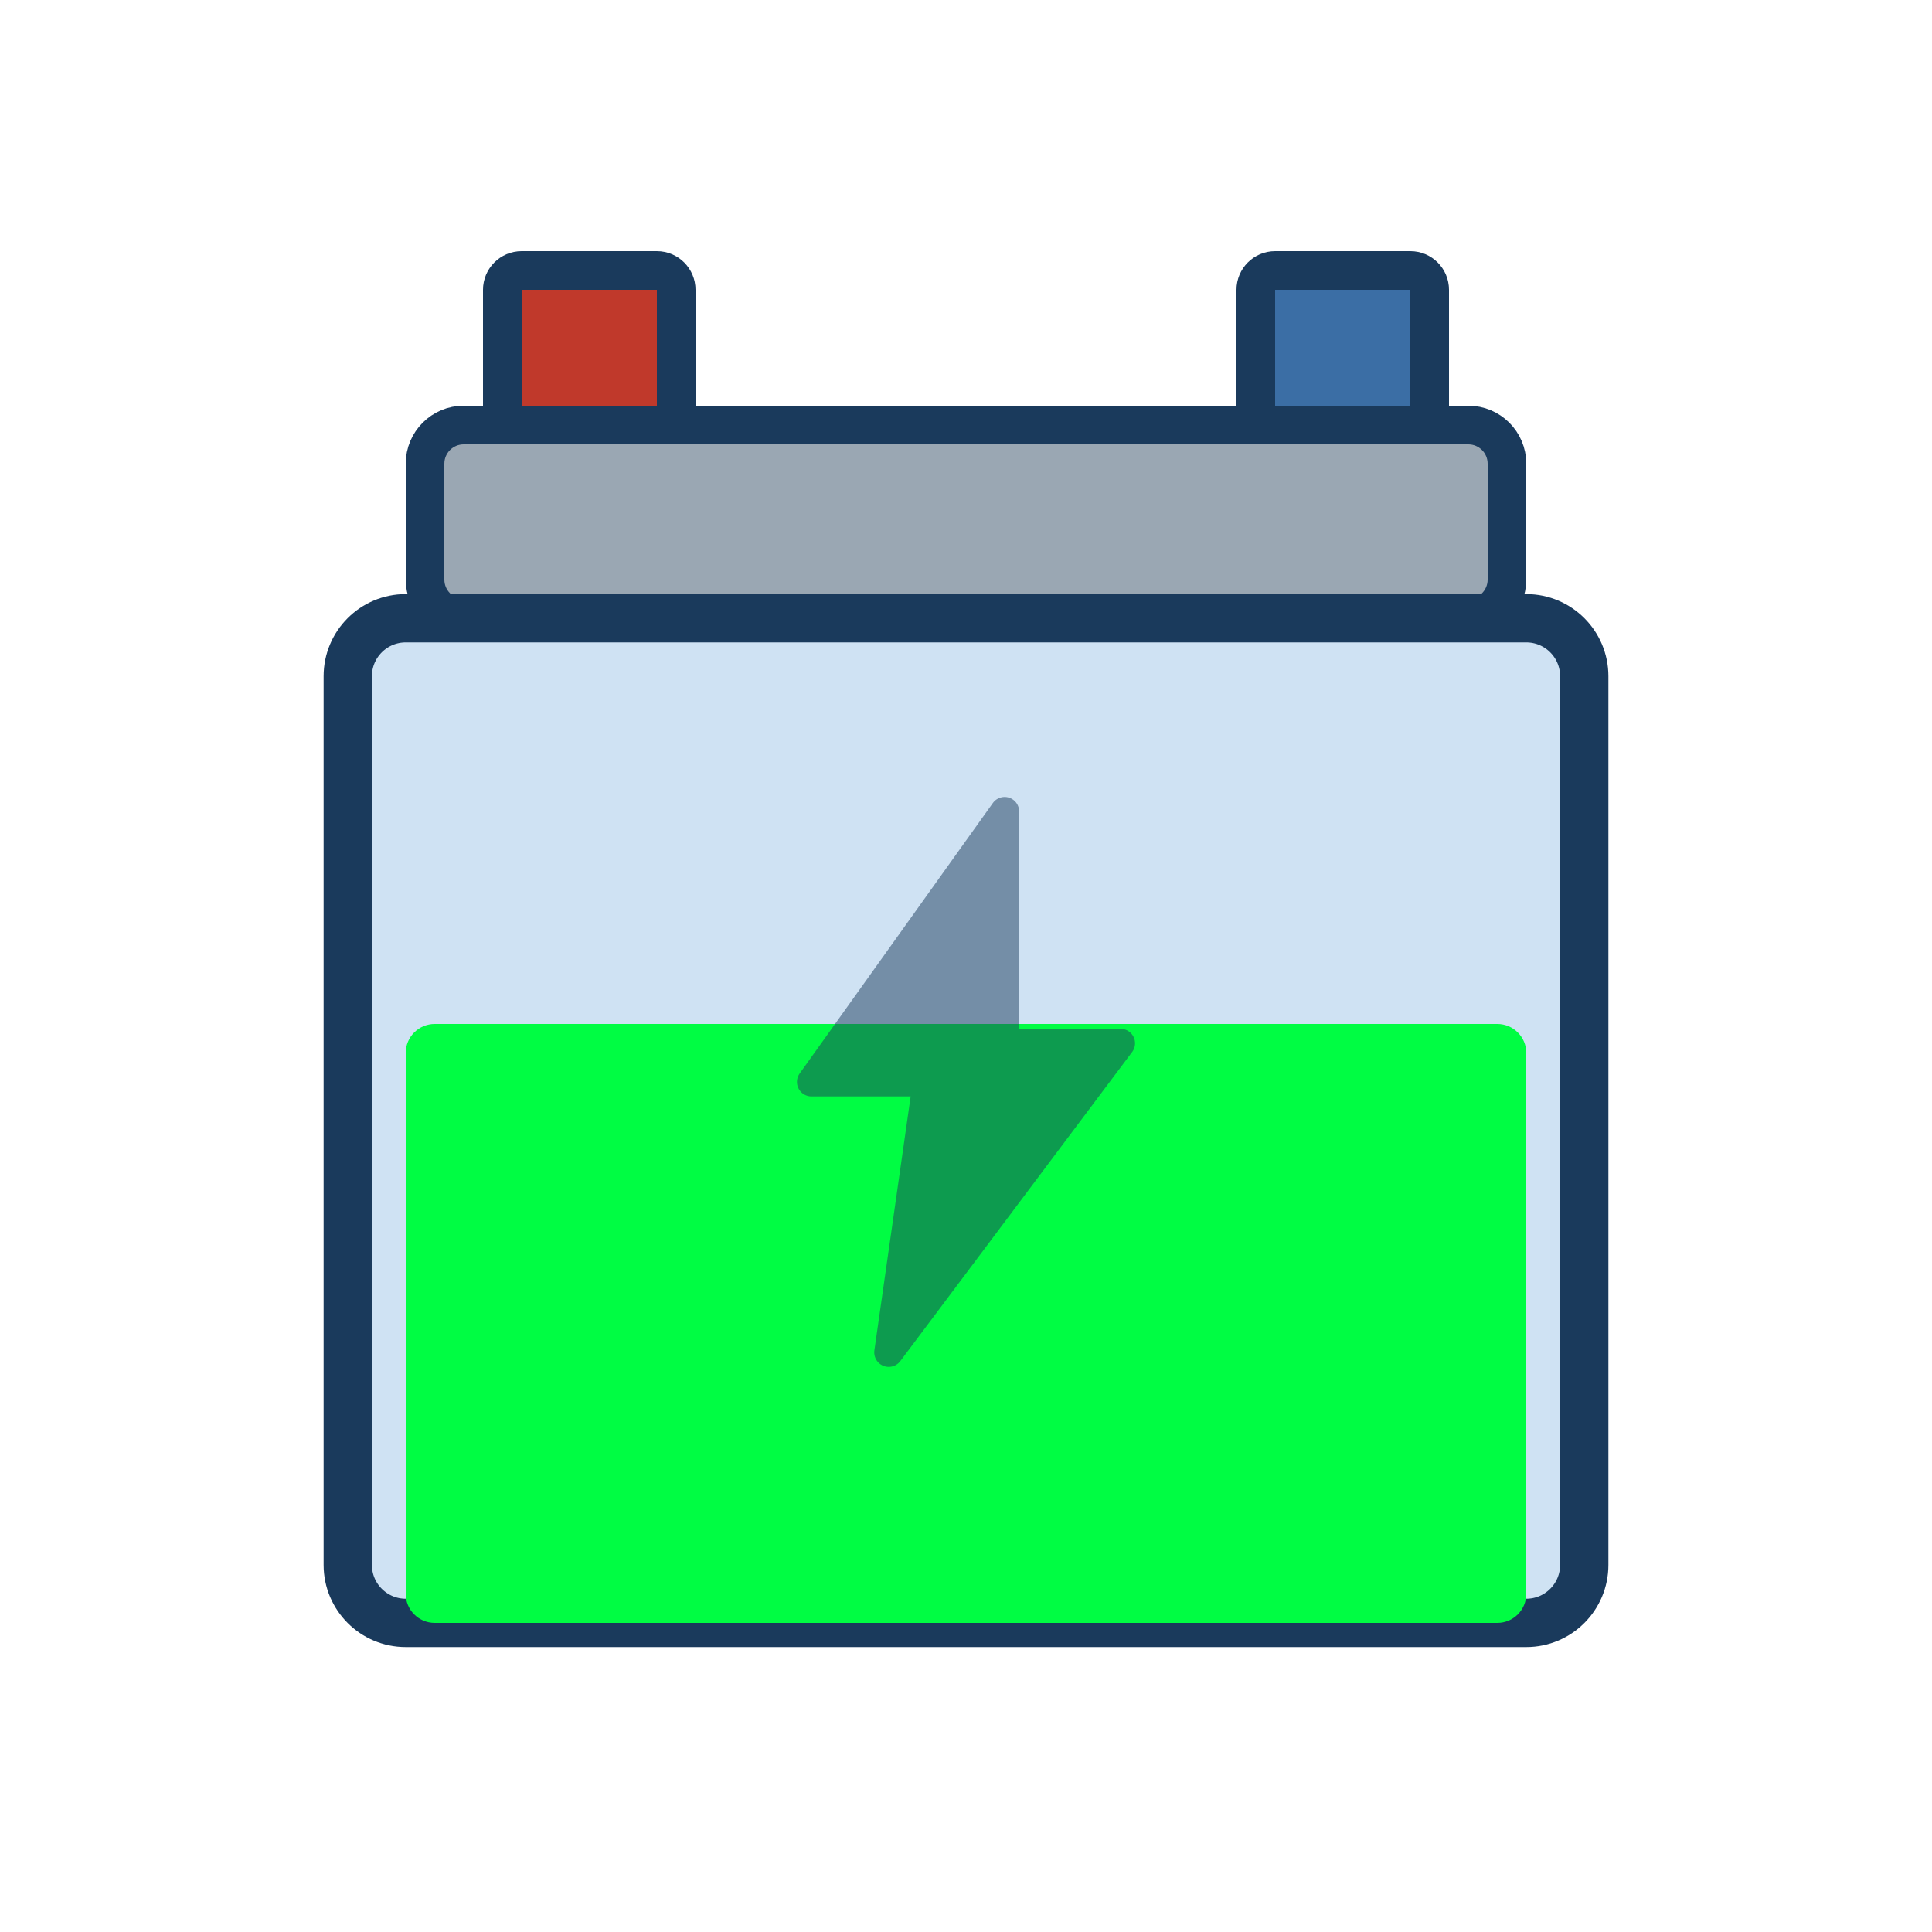
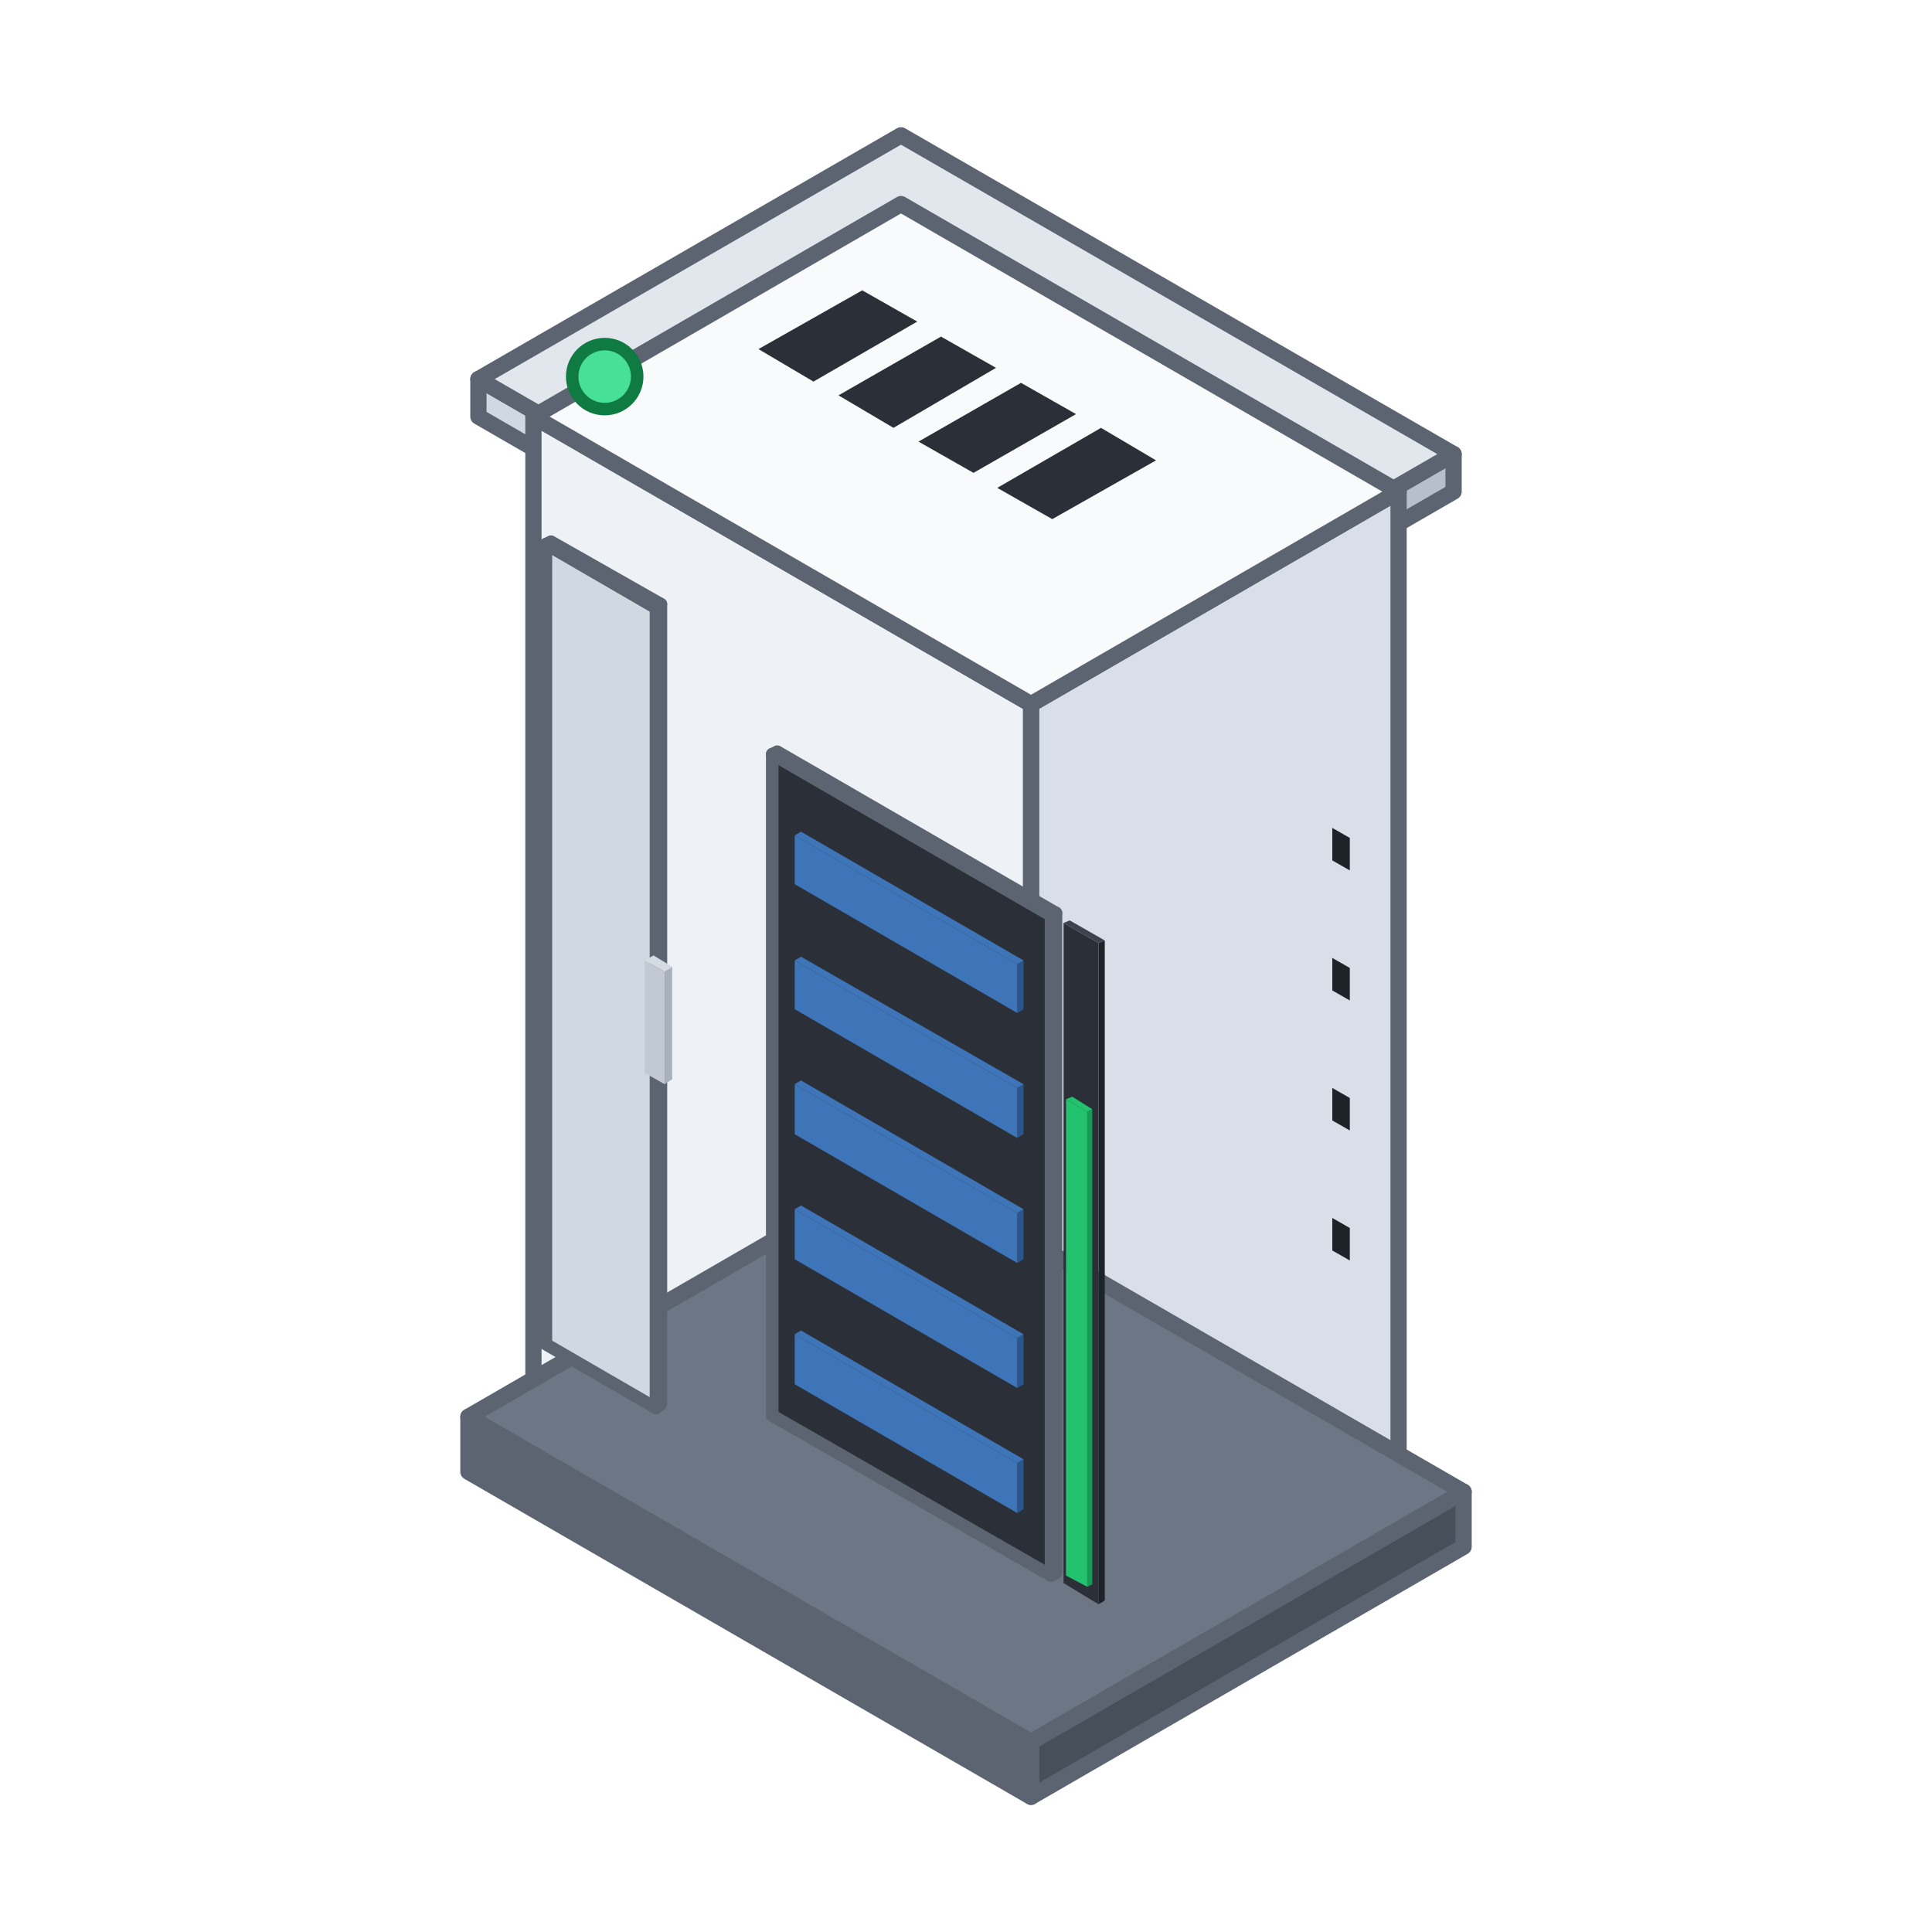
<svg xmlns="http://www.w3.org/2000/svg" viewBox="0 0 100 100" width="100" height="100">
-   <rect x="22" y="22" width="56" height="10" rx="2" ry="2" fill="#9aa7b3" stroke="#1a3a5c" stroke-width="2" stroke-linejoin="round" />
-   <rect x="26" y="14" width="9" height="8" rx="1" ry="1" fill="#c0392b" stroke="#1a3a5c" stroke-width="2" />
-   <rect x="65" y="14" width="9" height="8" rx="1" ry="1" fill="#3b6ea5" stroke="#1a3a5c" stroke-width="2" />
-   <rect x="18" y="32" width="64" height="52" rx="3" ry="3" fill="#cfe2f3" stroke="#1a3a5c" stroke-width="2.5" stroke-linejoin="round" />
-   <rect x="21" y="53" width="58" height="31" rx="1.5" ry="1.5" fill="#00fd43" />
-   <path d="M52 42 L42 56 L48 56 L46 70 L58 54 L52 54 Z" fill="#1a3a5c" stroke="#1a3a5c" stroke-width="1.5" stroke-linejoin="round" opacity="0.5" />
+   <g transform="translate(50.00 78.12) scale(0.6471)">
+     <polygon points="39.0,-81.4 5.2,-61.9 5.2,-64.9 39.0,-84.4" fill="#b6bfcb" stroke="#5b6470" stroke-width="1.3" stroke-linejoin="round" />
+     <polygon points="-39.0,-87.4 5.2,-61.9 5.2,-64.9 -39.0,-90.4" fill="#d0d8e1" stroke="#5b6470" stroke-width="1.3" stroke-linejoin="round" />
+     <polygon points="-5.2,-109.9 39.0,-84.4 5.2,-64.9 -39.0,-90.4" fill="#e2e7ee" stroke="#5b6470" stroke-width="1.3" stroke-linejoin="round" />
+     <polygon points="34.6,-1.4 5.2,15.6 5.2,-64.4 34.6,-81.4" fill="#d9dfe8" stroke="#5b6470" stroke-width="1.3" stroke-linejoin="round" />
+     <polygon points="-34.6,-7.4 5.2,15.6 5.2,-64.4 -34.6,-87.4" fill="#eef1f6" stroke="#5b6470" stroke-width="1.3" stroke-linejoin="round" />
+     <polygon points="-5.2,-104.4 34.6,-81.4 5.2,-64.4 -34.6,-87.4" fill="#f8fafc" stroke="#5b6470" stroke-width="1.3" stroke-linejoin="round" />
+     <polygon points="-8.3,-97.5 -3.9,-95.0 -12.2,-90.2 -16.6,-92.8" fill="#2b3038" />
+     <polygon points="-2.0,-93.8 2.4,-91.3 -5.8,-86.5 -10.2,-89.1" fill="#2b3038" />
+     <circle cx="-28.9" cy="-90.6" r="2.6" fill="#48e094" stroke="#0f7a42" stroke-width="1.0" />
+     <polygon points="4.4,-90.1 8.8,-87.6 0.6,-82.9 -3.8,-85.4" fill="#2b3038" />
+     <polygon points="10.8,-86.5 15.2,-83.9 6.9,-79.2 2.5,-81.7" fill="#2b3038" />
+     <polygon points="29.3,-51.9 30.7,-51.1 30.7,-53.7 29.3,-54.5" fill="#1e232a" />
+     <polygon points="29.3,-41.5 30.7,-40.7 30.7,-43.3 29.3,-44.1" fill="#1e232a" />
+     <polygon points="29.3,-31.1 30.7,-30.3 30.7,-32.9 29.3,-33.7" fill="#1e232a" />
+     <polygon points="39.8,3.0 5.2,23.0 5.2,18.6 39.8,-1.4" fill="#474f5a" stroke="#5b6470" stroke-width="1.3" stroke-linejoin="round" />
+     <polygon points="-39.8,-3.0 5.2,23.0 5.2,18.6 -39.8,-7.4" fill="#5b6470" stroke="#5b6470" stroke-width="1.3" stroke-linejoin="round" />
+     <polygon points="-5.2,-27.4 39.8,-1.4 5.2,18.6 -39.8,-7.4" fill="#6d7684" stroke="#5b6470" stroke-width="1.3" stroke-linejoin="round" />
+     <polygon points="29.3,-20.7 30.7,-19.9 30.7,-22.5 29.3,-23.3" fill="#1e232a" />
+     <polygon points="-24.4,-8.4 -24.8,-8.1 -24.8,-72.1 -24.4,-72.4" fill="#b6bfcb" stroke="#5b6470" stroke-width="1.0" stroke-linejoin="round" />
+     <polygon points="-33.6,-13.2 -24.8,-8.1 -24.8,-72.1 -33.6,-77.2" fill="#d0d8e1" stroke="#5b6470" stroke-width="1.0" stroke-linejoin="round" />
+     <polygon points="-33.2,-77.4 -24.4,-72.4 -24.8,-72.1 -33.6,-77.2" fill="#e2e7ee" stroke="#5b6470" stroke-width="1.0" stroke-linejoin="round" />
+     <polygon points="-23.5,-34.4 -24.1,-34.0 -24.1,-43.0 -23.5,-43.4" fill="#a8b1bd" />
+     <polygon points="-25.7,-34.9 -24.1,-34.0 -24.1,-43.0 -25.7,-43.9" fill="#c2c9d3" />
+     <polygon points="-25.0,-44.3 -23.5,-43.4 -24.1,-43.0 -25.7,-43.9" fill="#d5dbe3" />
+     <polygon points="7.2,5.1 6.8,5.3 6.8,-47.5 7.2,-47.7" fill="#1e232a" stroke="#5b6470" stroke-width="1.0" stroke-linejoin="round" />
+     <polygon points="-15.5,-7.5 6.8,5.3 6.8,-47.5 -15.5,-60.4" fill="#2b3038" stroke="#5b6470" stroke-width="1.0" stroke-linejoin="round" />
+     <polygon points="-15.1,-60.6 7.2,-47.7 6.8,-47.5 -15.5,-60.4" fill="#3c434e" stroke="#5b6470" stroke-width="1.0" stroke-linejoin="round" />
+     <polygon points="4.6,-0.0 4.1,0.3 4.1,-3.7 4.6,-4.0" fill="#2a568e" />
+     <polygon points="-13.7,-10.0 4.1,0.3 4.1,-3.7 -13.7,-14.0" fill="#3e74b8" />
+     <polygon points="-13.2,-14.3 4.6,-4.0 4.1,-3.7 -13.7,-14.0" fill="#3e74b8" />
+     <polygon points="4.6,-10.0 4.1,-9.7 4.1,-13.7 4.6,-14.0" fill="#2a568e" />
+     <polygon points="-13.7,-20.0 4.1,-9.7 4.1,-13.7 -13.7,-24.0" fill="#3e74b8" />
+     <polygon points="-13.2,-24.3 4.6,-14.0 4.1,-13.7 -13.7,-24.0" fill="#3e74b8" />
+     <polygon points="4.6,-20.0 4.1,-19.7 4.1,-23.7 4.6,-24.0" fill="#2a568e" />
+     <polygon points="-13.7,-30.0 4.1,-19.7 4.1,-23.7 -13.7,-34.0" fill="#3e74b8" />
+     <polygon points="-13.2,-34.3 4.6,-24.0 4.1,-23.7 -13.7,-34.0" fill="#3e74b8" />
+     <polygon points="4.6,-30.0 4.1,-29.7 4.1,-33.7 4.6,-34.0" fill="#2a568e" />
+     <polygon points="-13.7,-40.0 4.1,-29.7 4.1,-33.7 -13.7,-43.9" fill="#3e74b8" />
+     <polygon points="-13.2,-44.2 4.6,-34.0 4.1,-33.7 -13.7,-43.9" fill="#3e74b8" />
+     <polygon points="4.6,-40.0 4.1,-39.7 4.1,-43.6 4.6,-43.9" fill="#2a568e" />
+     <polygon points="-13.7,-50.0 4.1,-39.7 4.1,-43.6 -13.7,-53.9" fill="#3e74b8" />
+     <polygon points="-13.2,-54.2 4.6,-43.9 4.1,-43.6 -13.7,-53.9" fill="#3e74b8" />
+     <polygon points="11.1,7.3 10.6,7.6 10.6,-45.3 11.1,-45.5" fill="#1e232a" />
+     <polygon points="7.8,5.9 10.6,7.6 10.6,-45.3 7.8,-46.9" fill="#2b3038" />
+     <polygon points="8.3,-47.1 11.1,-45.5 10.6,-45.3 7.8,-46.9" fill="#3c434e" />
+     <polygon points="10.1,6.0 9.7,6.2 9.7,-31.8 10.1,-32.0" fill="#189a52" />
+     <polygon points="8.0,5.3 9.7,6.2 9.7,-31.8 8.0,-32.8" fill="#22c26e" />
+     <polygon points="8.5,-33.0 10.1,-32.0 9.7,-31.8 8.0,-32.8" fill="#22c26e" />
+   </g>
</svg>
